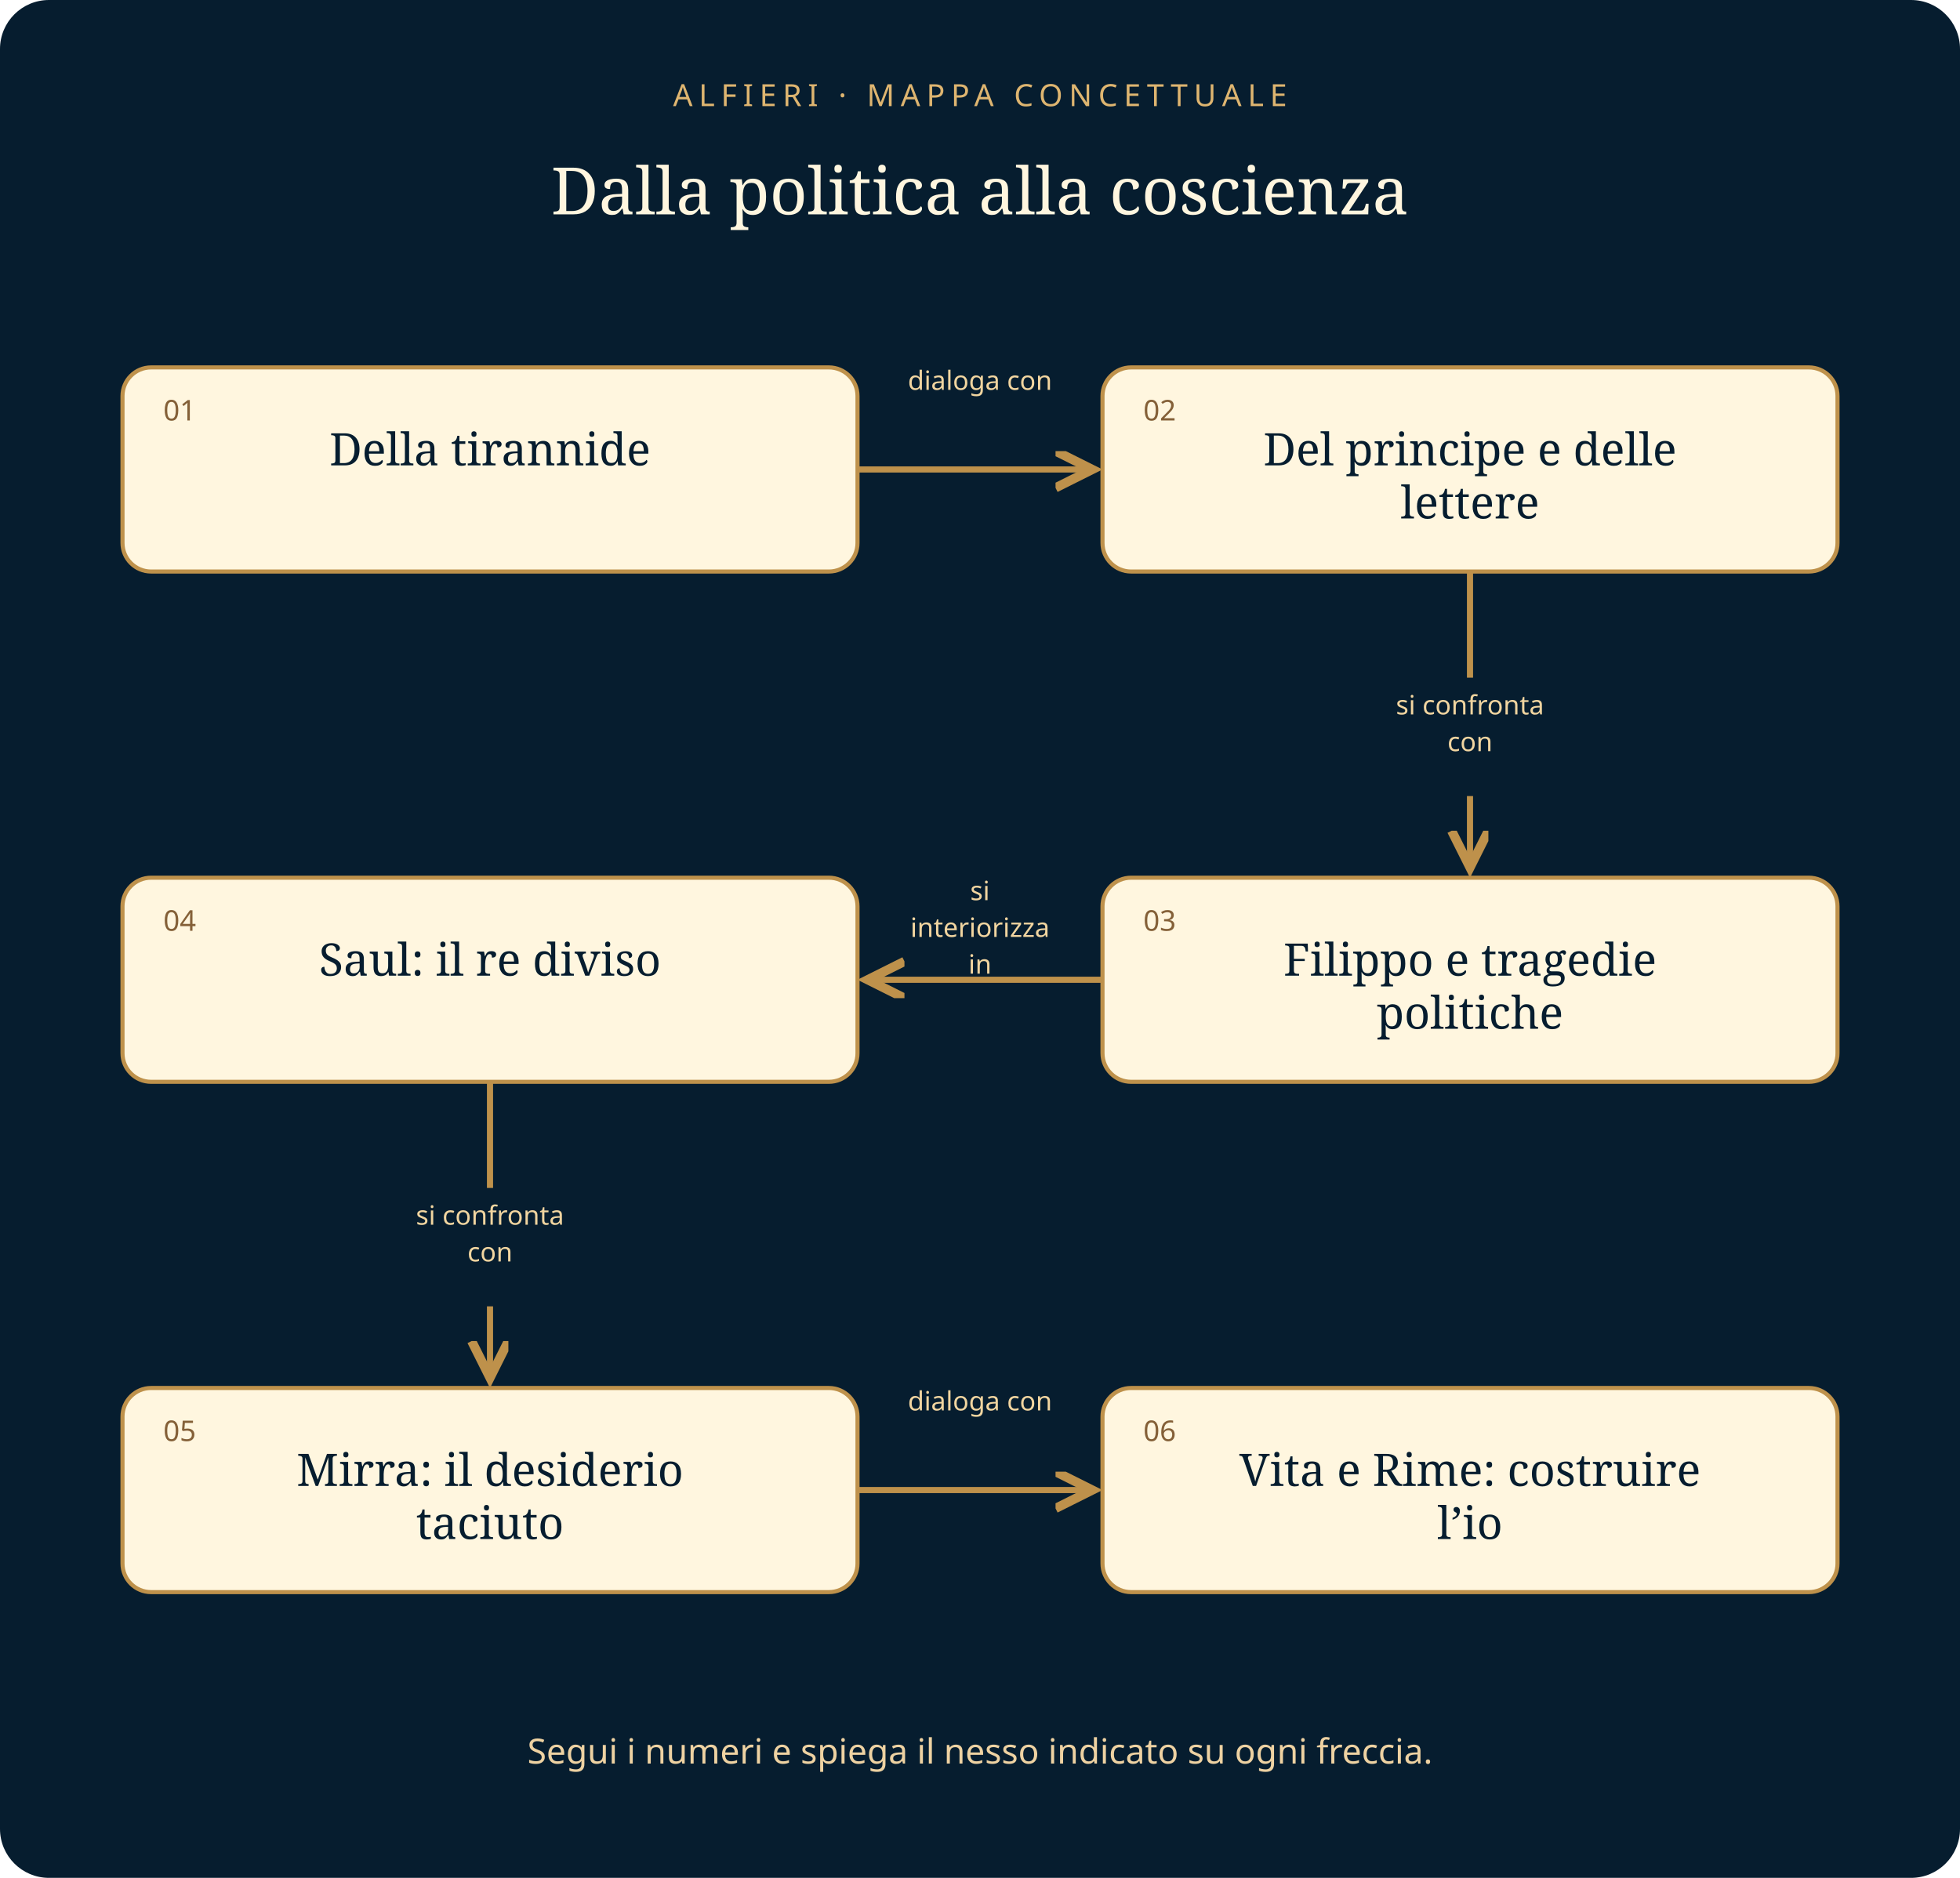
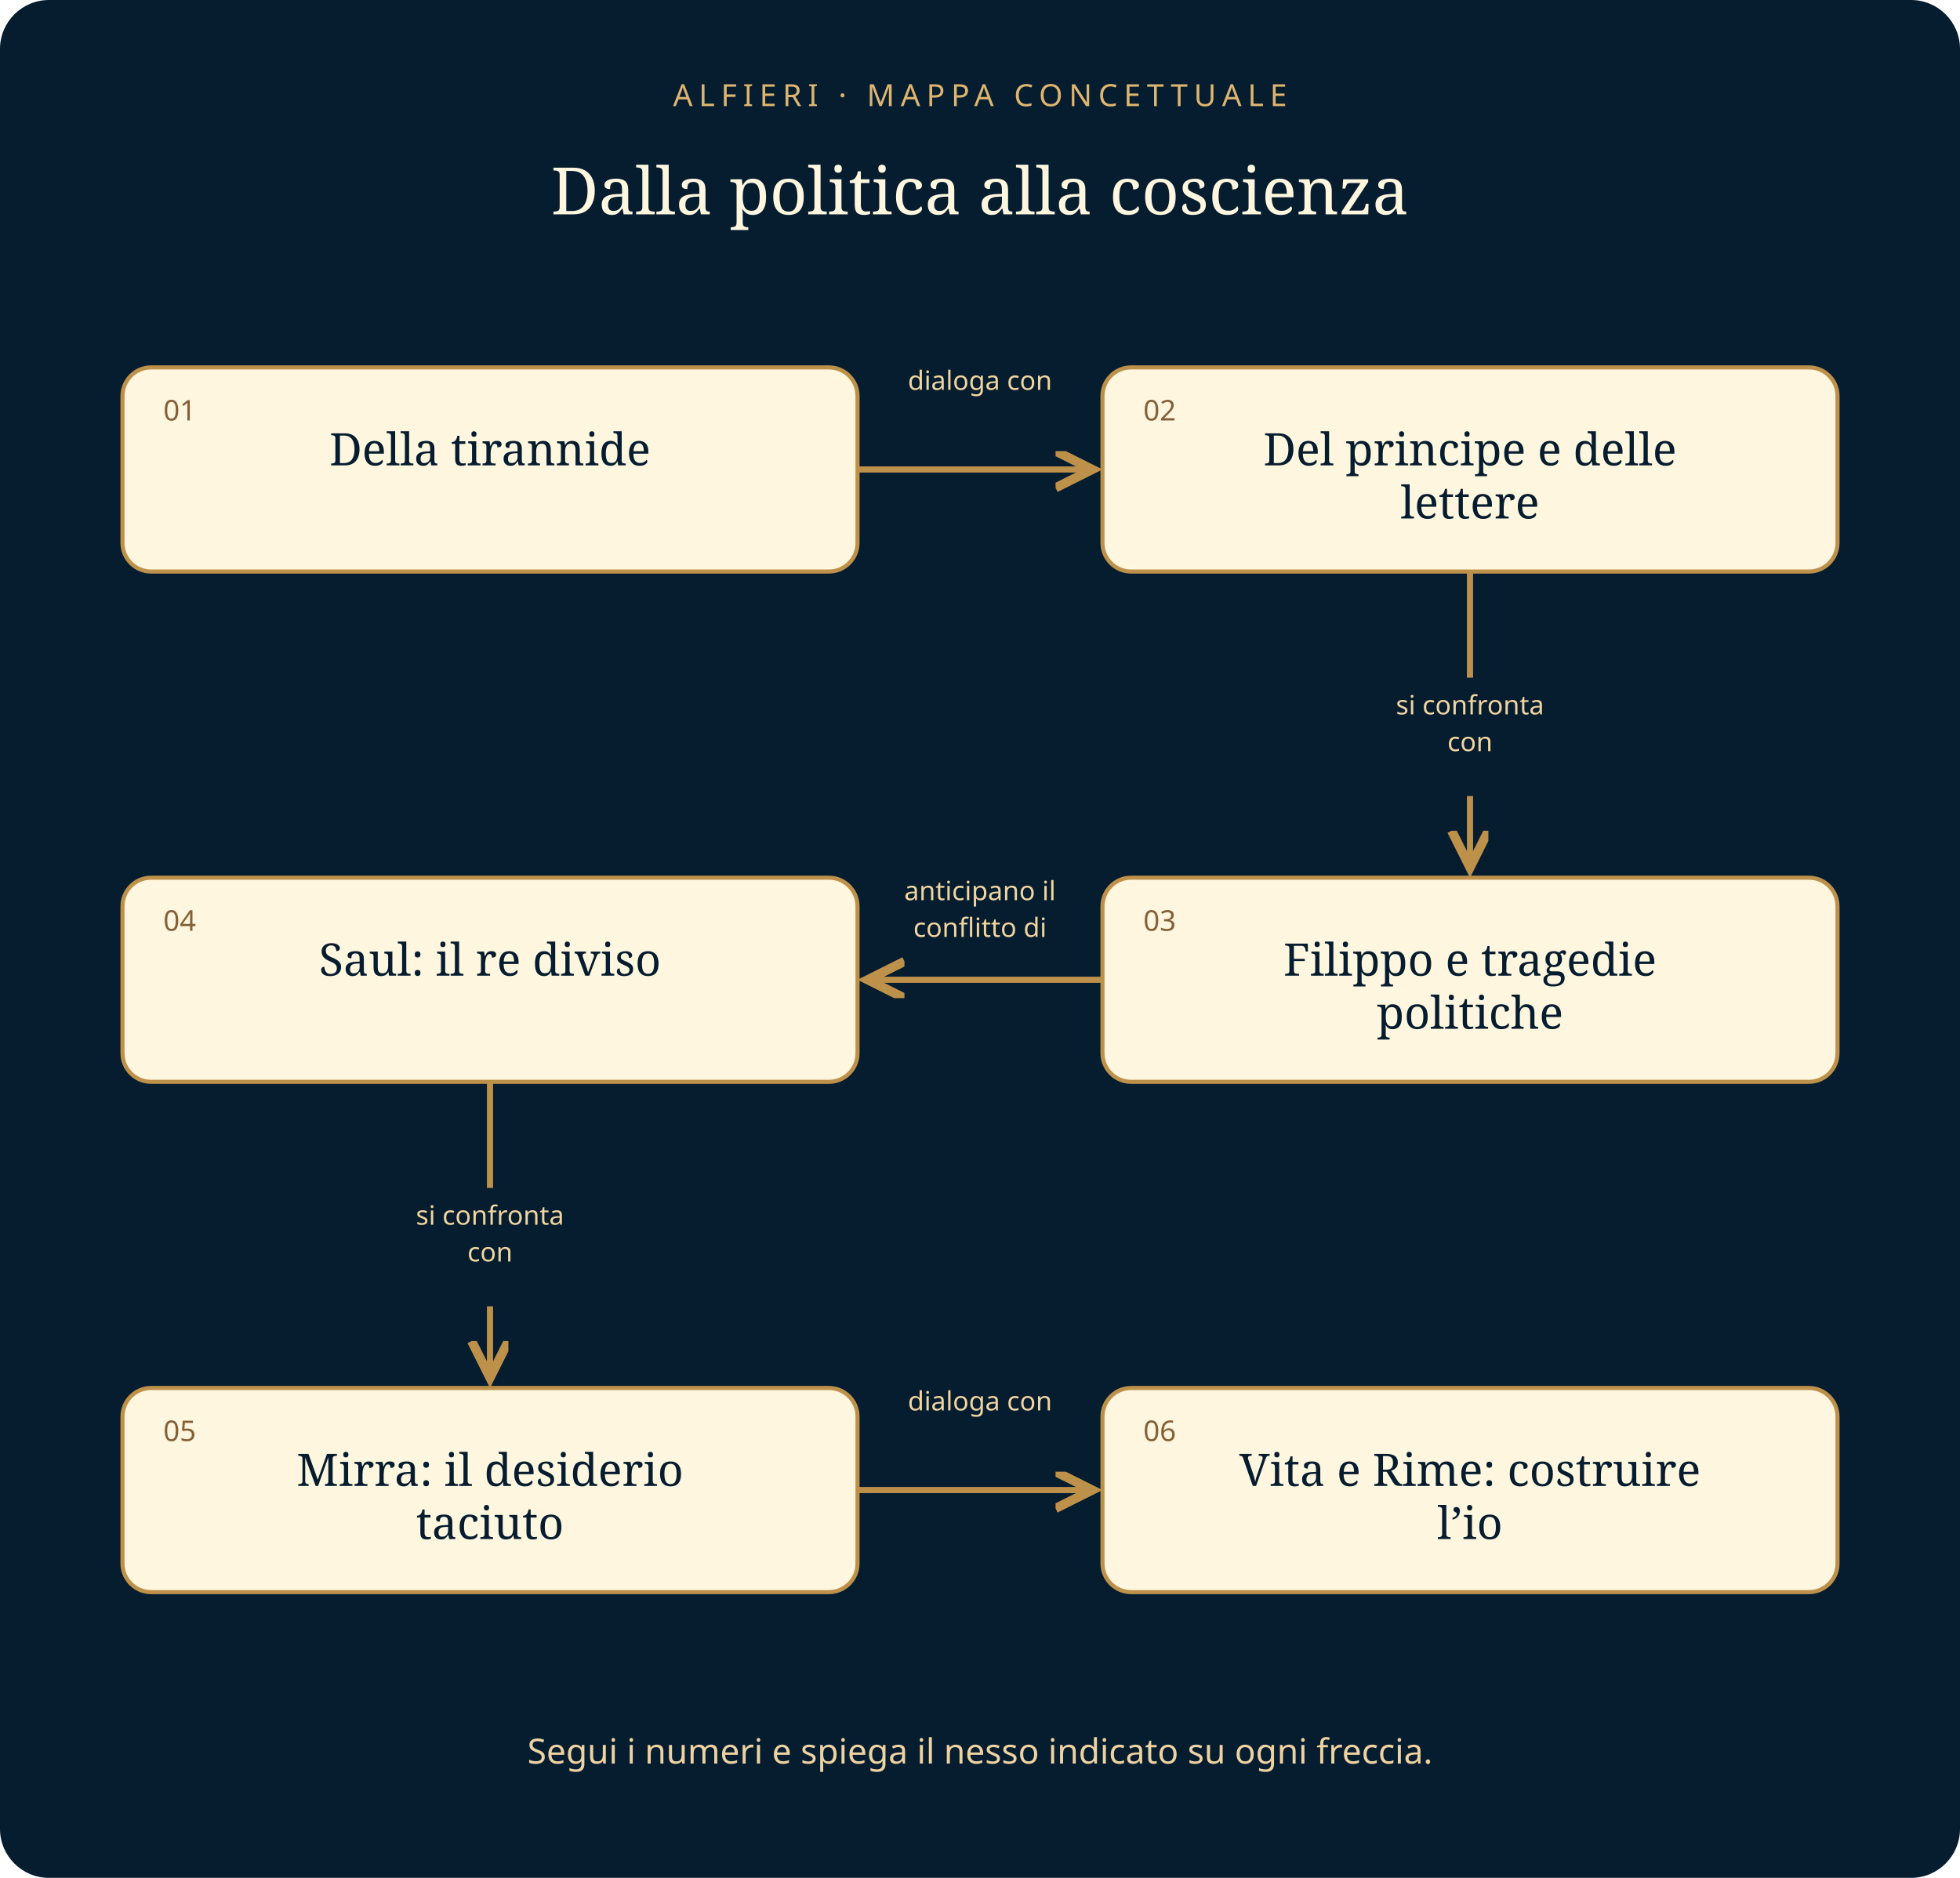
<svg xmlns="http://www.w3.org/2000/svg" width="960" height="920" viewBox="0 0 960 920" role="img">
  <defs>
    <marker id="a" markerWidth="8" markerHeight="8" refX="6" refY="3" orient="auto">
      <path d="M0 0L6 3L0 6" fill="none" stroke="#be914b" stroke-width="1.5" />
    </marker>
  </defs>
  <rect width="960" height="920" rx="24" fill="#061d2f" />
  <text x="480" y="52" text-anchor="middle" fill="#deb570" font-family="sans-serif" font-size="15" letter-spacing="3">ALFIERI · MAPPA CONCETTUALE</text>
  <text x="480" y="105" text-anchor="middle" fill="#fff6df" font-family="Georgia,serif" font-size="32">Dalla politica alla coscienza</text>
  <path d="M420 230H535" stroke="#be914b" stroke-width="3" fill="none" marker-end="url(#a)" />
  <text x="480" y="191" text-anchor="middle" fill="#f1d5a0" font-family="sans-serif" font-size="13">dialoga con</text>
  <path d="M720 280V425" stroke="#be914b" stroke-width="3" fill="none" marker-end="url(#a)" />
  <rect x="632" y="332" width="176" height="58" fill="#061d2f" />
  <text x="720" y="350" text-anchor="middle" fill="#f1d5a0" font-family="sans-serif" font-size="13">si confronta</text>
  <text x="720" y="368" text-anchor="middle" fill="#f1d5a0" font-family="sans-serif" font-size="13">con</text>
  <path d="M540 480H425" stroke="#be914b" stroke-width="3" fill="none" marker-end="url(#a)" />
-   <text x="480" y="441" text-anchor="middle" fill="#f1d5a0" font-family="sans-serif" font-size="13">si</text>
-   <text x="480" y="459" text-anchor="middle" fill="#f1d5a0" font-family="sans-serif" font-size="13">interiorizza</text>
-   <text x="480" y="477" text-anchor="middle" fill="#f1d5a0" font-family="sans-serif" font-size="13">in</text>
+   <text x="480" y="441" text-anchor="middle" fill="#f1d5a0" font-family="sans-serif" font-size="13">anticipano il</text>
+   <text x="480" y="459" text-anchor="middle" fill="#f1d5a0" font-family="sans-serif" font-size="13">conflitto di</text>
  <path d="M240 530V675" stroke="#be914b" stroke-width="3" fill="none" marker-end="url(#a)" />
  <rect x="152" y="582" width="176" height="58" fill="#061d2f" />
  <text x="240" y="600" text-anchor="middle" fill="#f1d5a0" font-family="sans-serif" font-size="13">si confronta</text>
  <text x="240" y="618" text-anchor="middle" fill="#f1d5a0" font-family="sans-serif" font-size="13">con</text>
  <path d="M420 730H535" stroke="#be914b" stroke-width="3" fill="none" marker-end="url(#a)" />
  <text x="480" y="691" text-anchor="middle" fill="#f1d5a0" font-family="sans-serif" font-size="13">dialoga con</text>
  <rect x="60" y="180" width="360" height="100" rx="14" fill="#fff6df" stroke="#be914b" stroke-width="2" />
  <text x="80" y="206" fill="#846038" font-family="sans-serif" font-size="14">01</text>
  <text x="240" y="228" text-anchor="middle" fill="#061d2f" font-family="Georgia,serif" font-size="22">Della tirannide</text>
  <rect x="540" y="180" width="360" height="100" rx="14" fill="#fff6df" stroke="#be914b" stroke-width="2" />
  <text x="560" y="206" fill="#846038" font-family="sans-serif" font-size="14">02</text>
  <text x="720" y="228" text-anchor="middle" fill="#061d2f" font-family="Georgia,serif" font-size="22">Del principe e delle</text>
  <text x="720" y="254" text-anchor="middle" fill="#061d2f" font-family="Georgia,serif" font-size="22">lettere</text>
  <rect x="540" y="430" width="360" height="100" rx="14" fill="#fff6df" stroke="#be914b" stroke-width="2" />
  <text x="560" y="456" fill="#846038" font-family="sans-serif" font-size="14">03</text>
  <text x="720" y="478" text-anchor="middle" fill="#061d2f" font-family="Georgia,serif" font-size="22">Filippo e tragedie</text>
  <text x="720" y="504" text-anchor="middle" fill="#061d2f" font-family="Georgia,serif" font-size="22">politiche</text>
  <rect x="60" y="430" width="360" height="100" rx="14" fill="#fff6df" stroke="#be914b" stroke-width="2" />
  <text x="80" y="456" fill="#846038" font-family="sans-serif" font-size="14">04</text>
  <text x="240" y="478" text-anchor="middle" fill="#061d2f" font-family="Georgia,serif" font-size="22">Saul: il re diviso</text>
  <rect x="60" y="680" width="360" height="100" rx="14" fill="#fff6df" stroke="#be914b" stroke-width="2" />
  <text x="80" y="706" fill="#846038" font-family="sans-serif" font-size="14">05</text>
  <text x="240" y="728" text-anchor="middle" fill="#061d2f" font-family="Georgia,serif" font-size="22">Mirra: il desiderio</text>
  <text x="240" y="754" text-anchor="middle" fill="#061d2f" font-family="Georgia,serif" font-size="22">taciuto</text>
  <rect x="540" y="680" width="360" height="100" rx="14" fill="#fff6df" stroke="#be914b" stroke-width="2" />
  <text x="560" y="706" fill="#846038" font-family="sans-serif" font-size="14">06</text>
  <text x="720" y="728" text-anchor="middle" fill="#061d2f" font-family="Georgia,serif" font-size="22">Vita e Rime: costruire</text>
  <text x="720" y="754" text-anchor="middle" fill="#061d2f" font-family="Georgia,serif" font-size="22">l’io</text>
  <text x="480" y="864" text-anchor="middle" fill="#eed2a2" font-family="sans-serif" font-size="17">Segui i numeri e spiega il nesso indicato su ogni freccia.</text>
</svg>
